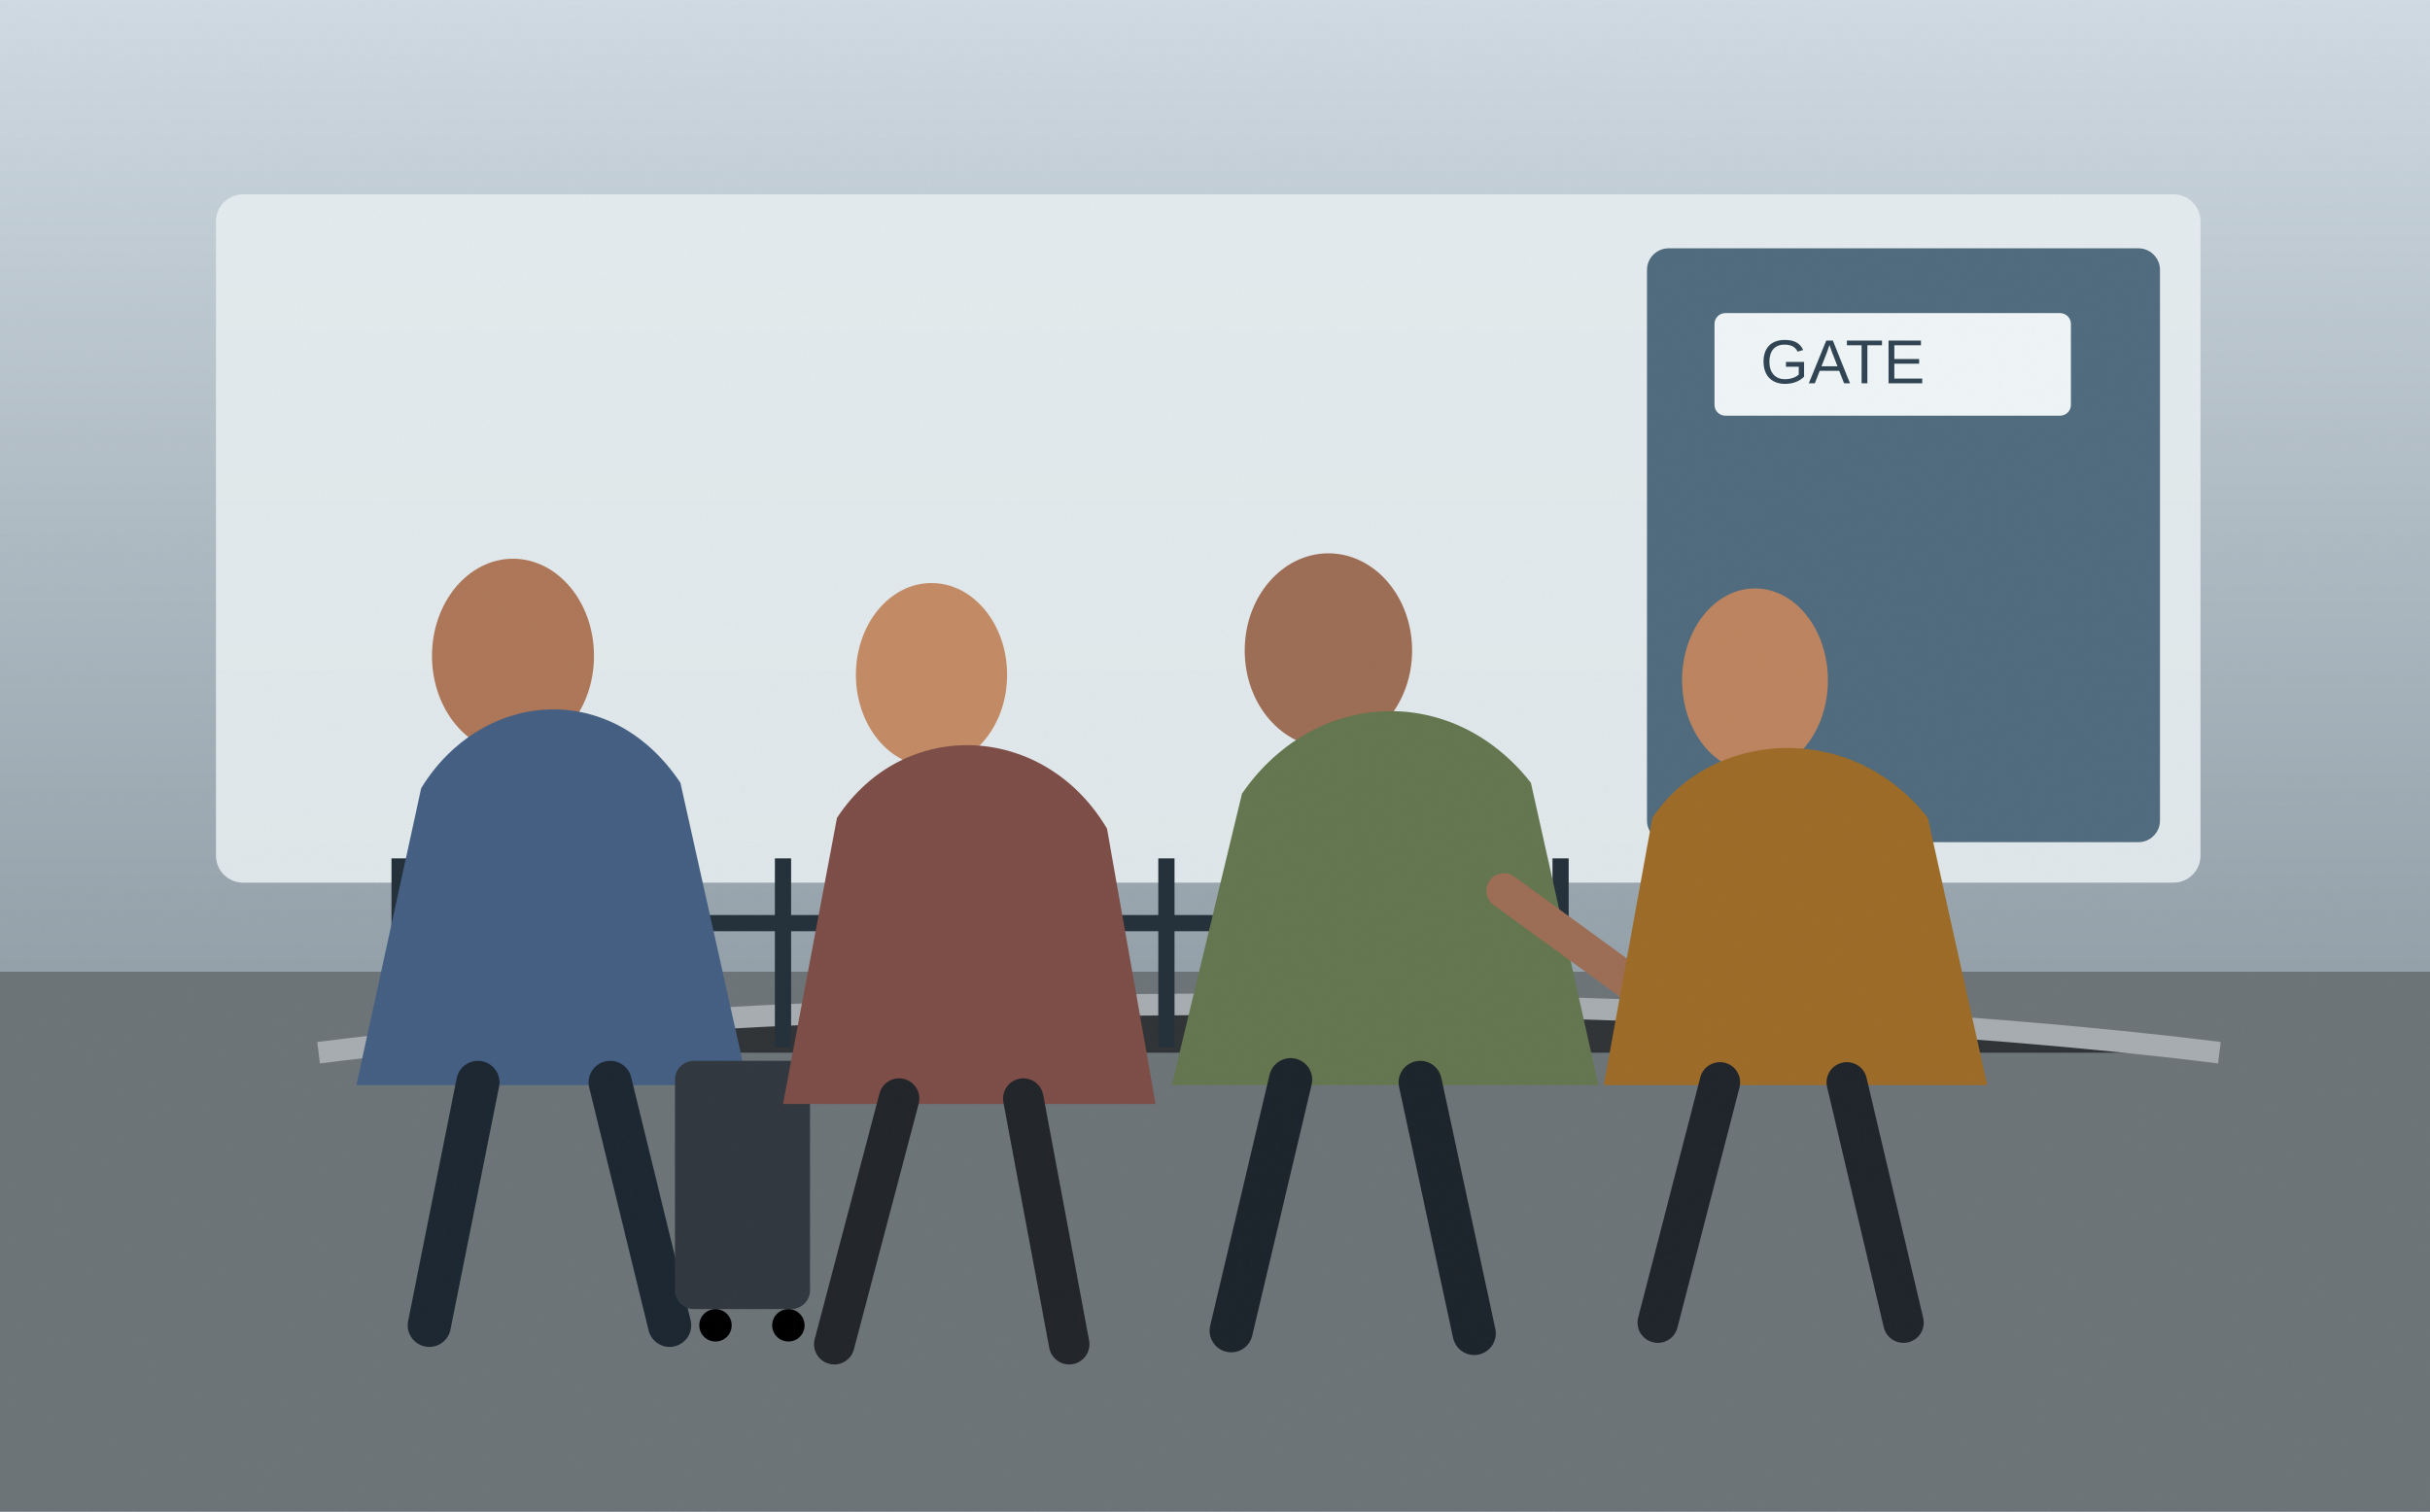
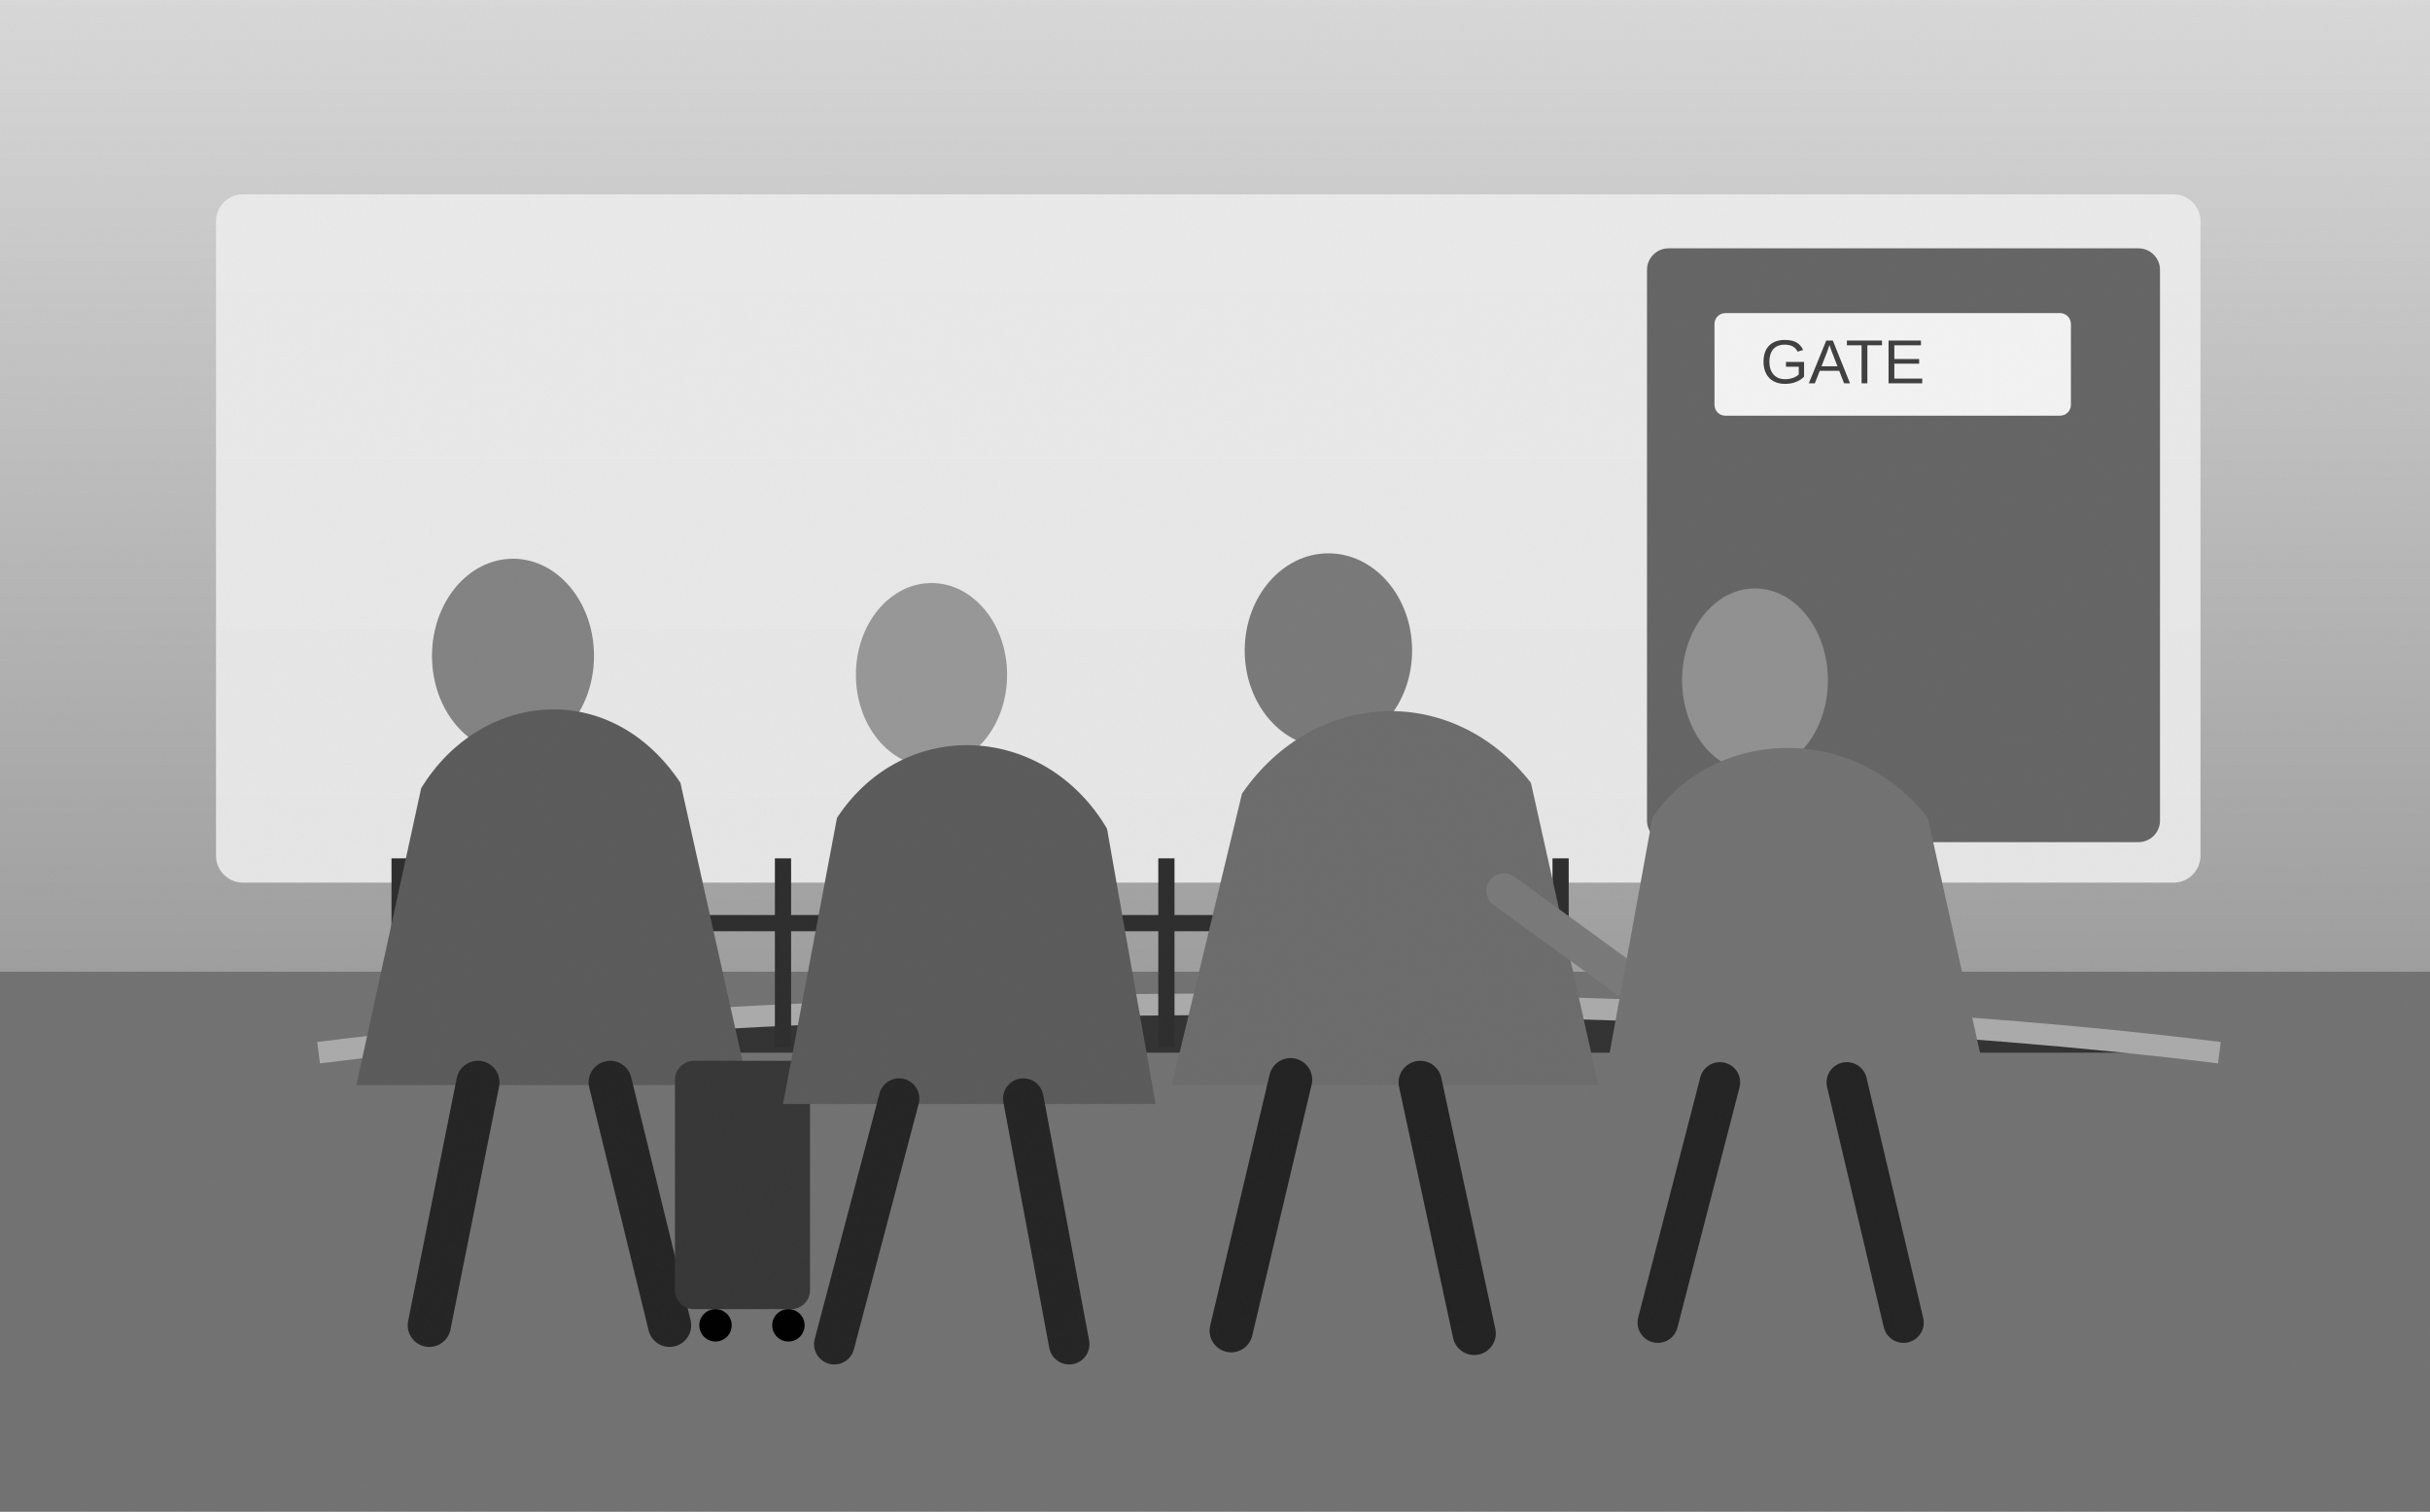
<svg xmlns="http://www.w3.org/2000/svg" viewBox="0 0 900 560" role="img" aria-labelledby="title desc">
  <defs>
    <linearGradient id="g" x1="0" y1="0" x2="0" y2="1">
-       <stop stop-color="#cfdae2" />
-       <stop offset="1" stop-color="#73818a" />
+       <stop stop-color="#d8d8d8" />
+       <stop offset="1" stop-color="#7e7e7e" />
    </linearGradient>
    <filter id="grain">
      <feTurbulence baseFrequency=".8" numOctaves="2" />
      <feColorMatrix type="saturate" values="0" />
      <feComponentTransfer>
        <feFuncA type="table" tableValues="0 .06" />
      </feComponentTransfer>
      <feBlend in="SourceGraphic" mode="multiply" />
    </filter>
  </defs>
  <rect width="900" height="560" fill="url(#g)" />
-   <rect y="360" width="900" height="200" fill="#6c7478" />
-   <rect x="80" y="72" width="735" height="255" rx="10" fill="#e7edf0" opacity=".9" />
-   <rect x="610" y="92" width="190" height="220" rx="8" fill="#506b7d" />
-   <rect x="635" y="116" width="132" height="38" rx="4" fill="#eef4f5" />
-   <text x="652" y="142" font-family="Arial" font-size="23" fill="#304453">GATE</text>
-   <path d="M118 390c190-24 512-24 704 0" stroke="#d5dadd" stroke-width="8" opacity=".55" />
-   <g fill="none" stroke="#25313a" stroke-width="6">
+   <rect y="360" width="900" height="200" fill="#727272" />
+   <rect x="80" y="72" width="735" height="255" rx="10" fill="#ececec" opacity=".9" />
+   <rect x="610" y="92" width="190" height="220" rx="8" fill="#656565" />
+   <rect x="635" y="116" width="132" height="38" rx="4" fill="#f2f2f2" />
+   <text x="652" y="142" font-family="Arial" font-size="23" fill="#404040">GATE</text>
+   <path d="M118 390c190-24 512-24 704 0" stroke="#d9d9d9" stroke-width="8" opacity=".55" />
+   <g fill="none" stroke="#2e2e2e" stroke-width="6">
    <path d="M148 342h430" />
    <path d="M148 318v70M290 318v70M432 318v70M578 318v70" />
  </g>
  <g>
-     <ellipse cx="190" cy="243" rx="30" ry="36" fill="#ad7658" />
-     <path d="M156 292c22-36 70-41 96-2l25 112H132z" fill="#455f83" />
-     <path d="M177 401l-18 90M226 401l22 90" stroke="#1d2732" stroke-width="16" stroke-linecap="round" />
-     <rect x="250" y="393" width="50" height="92" rx="7" fill="#313840" />
+     <ellipse cx="190" cy="243" rx="30" ry="36" fill="#838383" />
+     <path d="M156 292c22-36 70-41 96-2l25 112H132z" fill="#5b5b5b" />
+     <path d="M177 401l-18 90M226 401l22 90" stroke="#252525" stroke-width="16" stroke-linecap="round" />
+     <rect x="250" y="393" width="50" height="92" rx="7" fill="#373737" />
    <circle cx="265" cy="491" r="6" />
    <circle cx="292" cy="491" r="6" />
  </g>
  <g>
-     <ellipse cx="345" cy="250" rx="28" ry="34" fill="#c28b65" />
-     <path d="M310 303c25-38 77-35 100 4l18 102H290z" fill="#7d4d47" />
-     <path d="M333 407l-24 91M379 407l17 91" stroke="#22252a" stroke-width="15" stroke-linecap="round" />
+     <ellipse cx="345" cy="250" rx="28" ry="34" fill="#979797" />
+     <path d="M310 303c25-38 77-35 100 4l18 102H290z" fill="#5b5b5b" />
+     <path d="M333 407l-24 91M379 407l17 91" stroke="#252525" stroke-width="15" stroke-linecap="round" />
  </g>
  <g>
-     <ellipse cx="492" cy="241" rx="31" ry="36" fill="#9d6d55" />
-     <path d="M460 294c27-39 78-41 107-4l25 112H434z" fill="#64764f" />
-     <path d="M478 400l-22 93M526 401l20 93" stroke="#1d252c" stroke-width="16" stroke-linecap="round" />
-     <path d="M557 330l55 40" stroke="#9d6d55" stroke-width="13" stroke-linecap="round" />
+     <ellipse cx="492" cy="241" rx="31" ry="36" fill="#797979" />
+     <path d="M460 294c27-39 78-41 107-4l25 112H434z" fill="#6c6c6c" />
+     <path d="M478 400l-22 93M526 401l20 93" stroke="#232323" stroke-width="16" stroke-linecap="round" />
+     <path d="M557 330l55 40" stroke="#797979" stroke-width="13" stroke-linecap="round" />
  </g>
  <g>
-     <ellipse cx="650" cy="252" rx="27" ry="34" fill="#bd8460" />
-     <path d="M612 303c21-32 73-37 102 0l22 99H594z" fill="#9d6b28" />
-     <path d="M637 401l-23 89M684 401l21 89" stroke="#1f252b" stroke-width="15" stroke-linecap="round" />
+     <ellipse cx="650" cy="252" rx="27" ry="34" fill="#919191" />
+     <path d="M612 303c21-32 73-37 102 0l22 99H594z" fill="#727272" />
+     <path d="M637 401l-23 89M684 401l21 89" stroke="#242424" stroke-width="15" stroke-linecap="round" />
  </g>
  <rect width="900" height="560" fill="transparent" filter="url(#grain)" opacity=".35" />
</svg>
